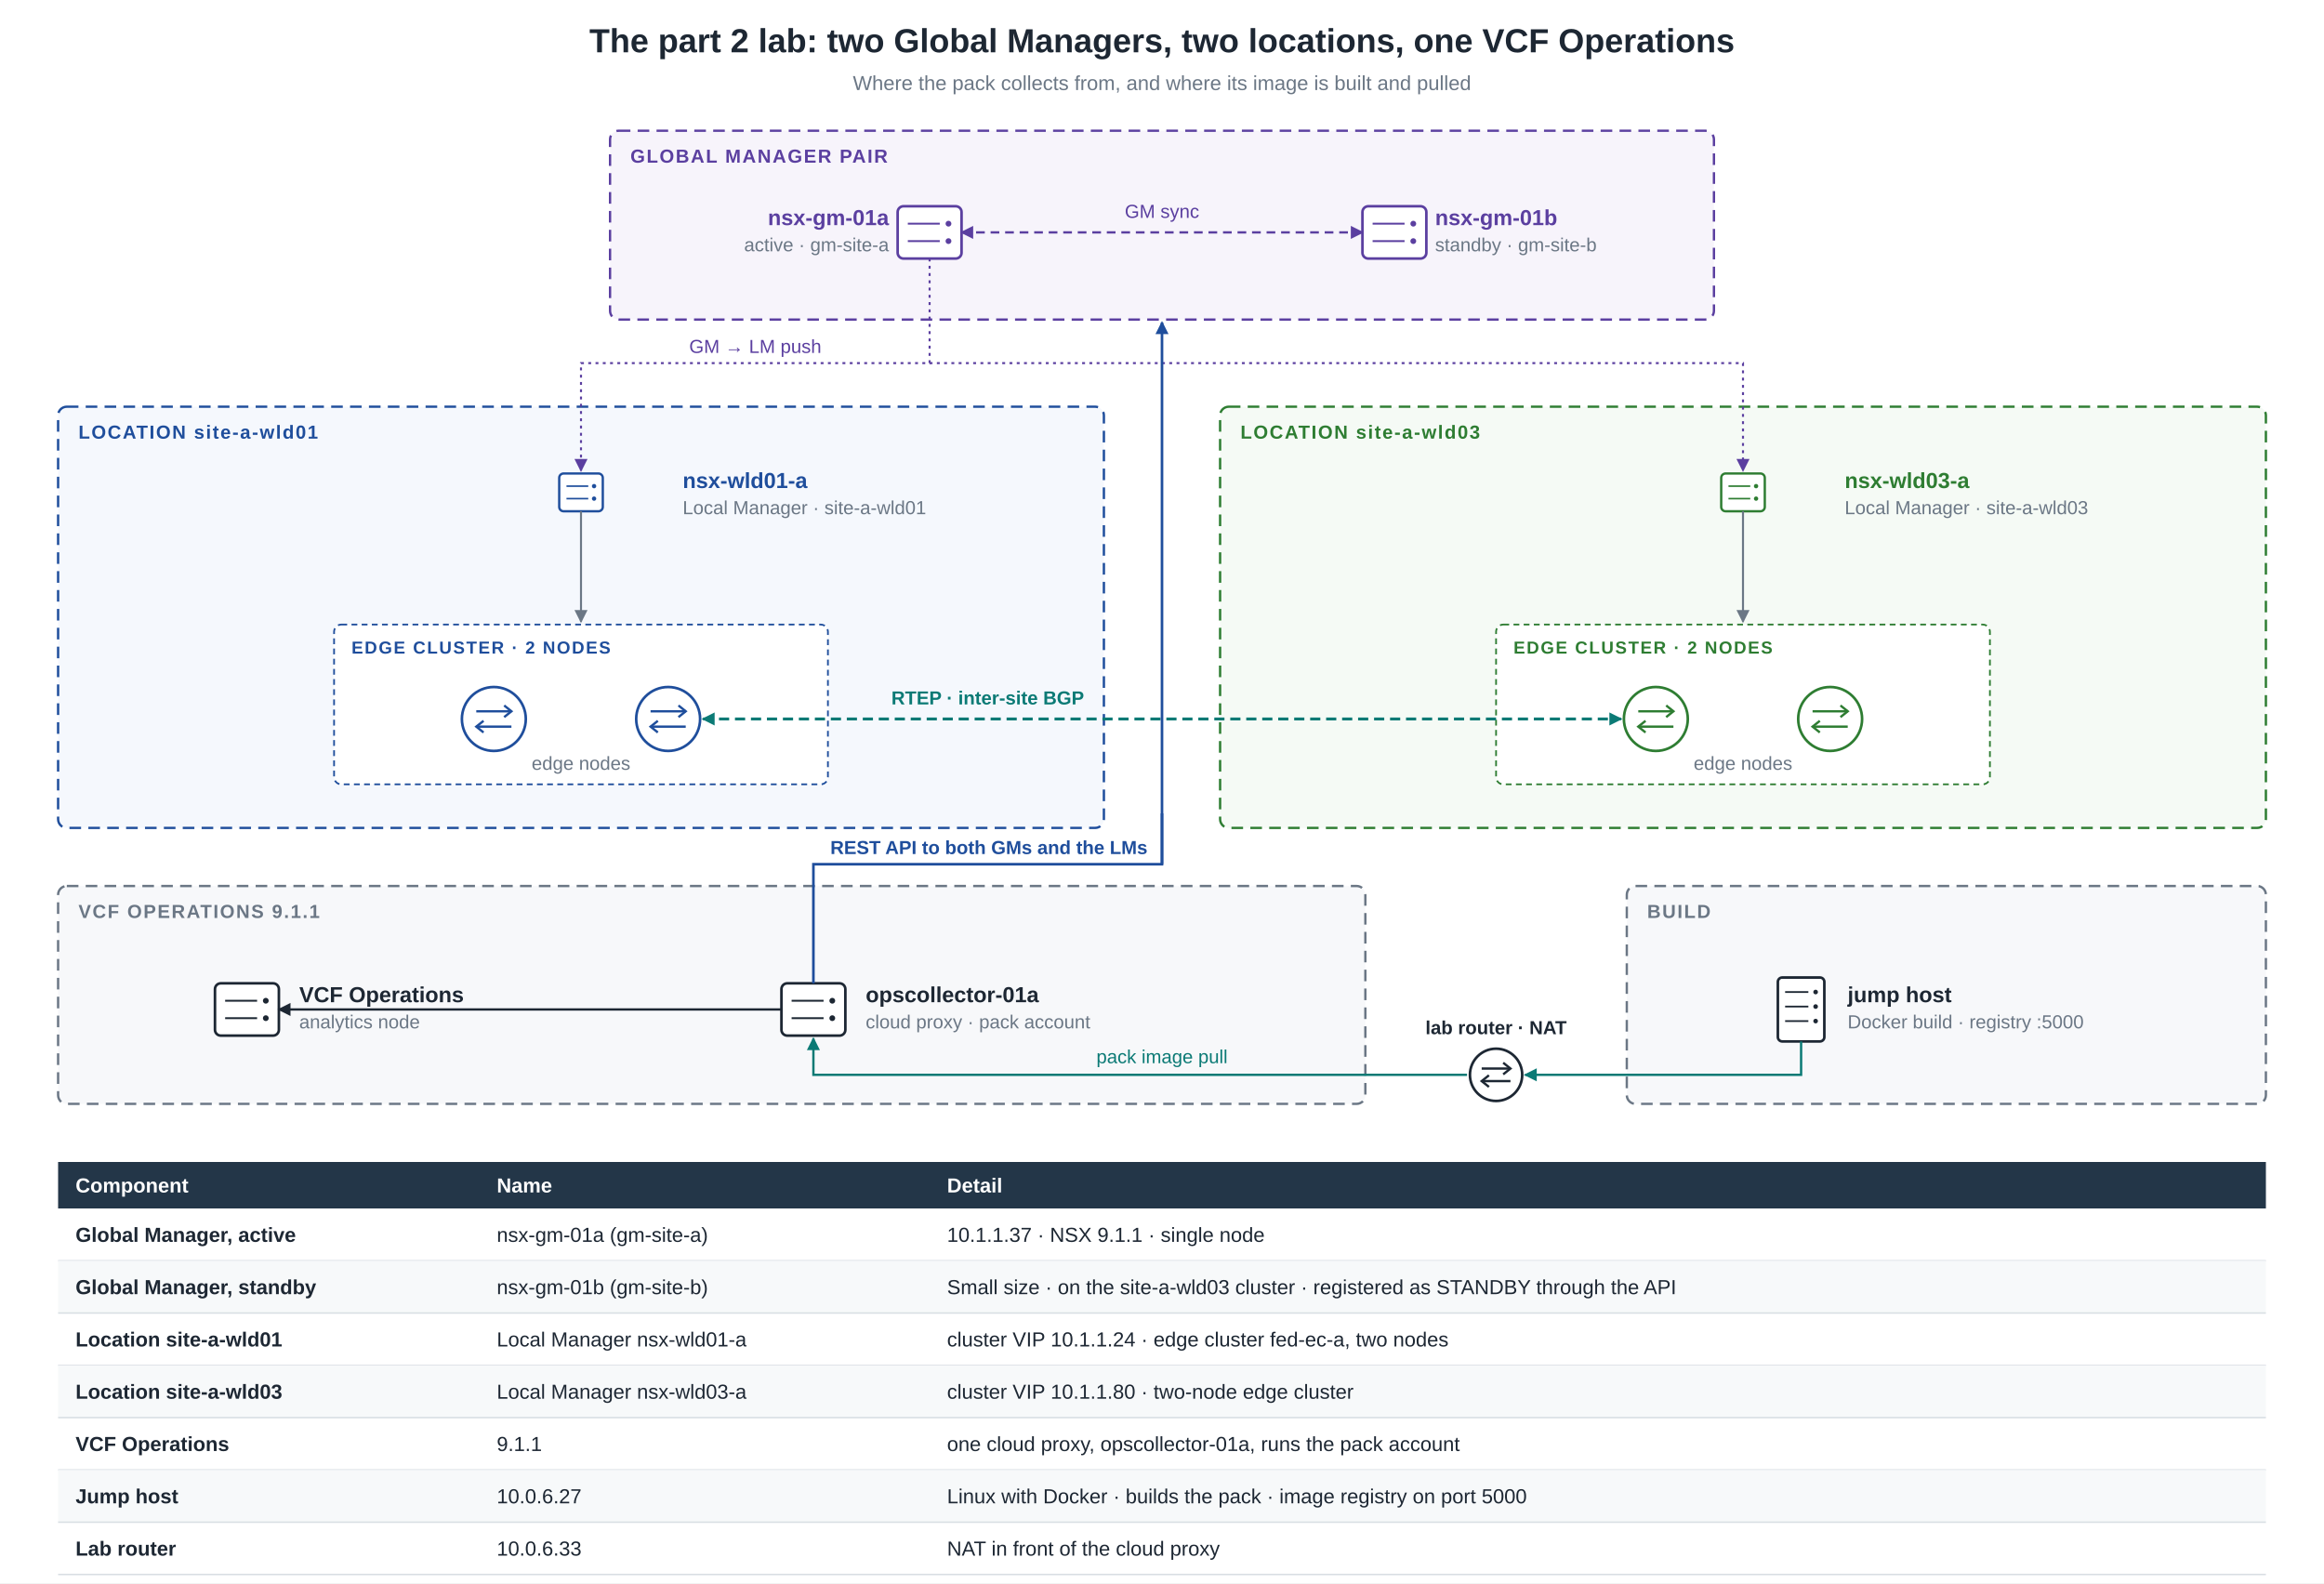
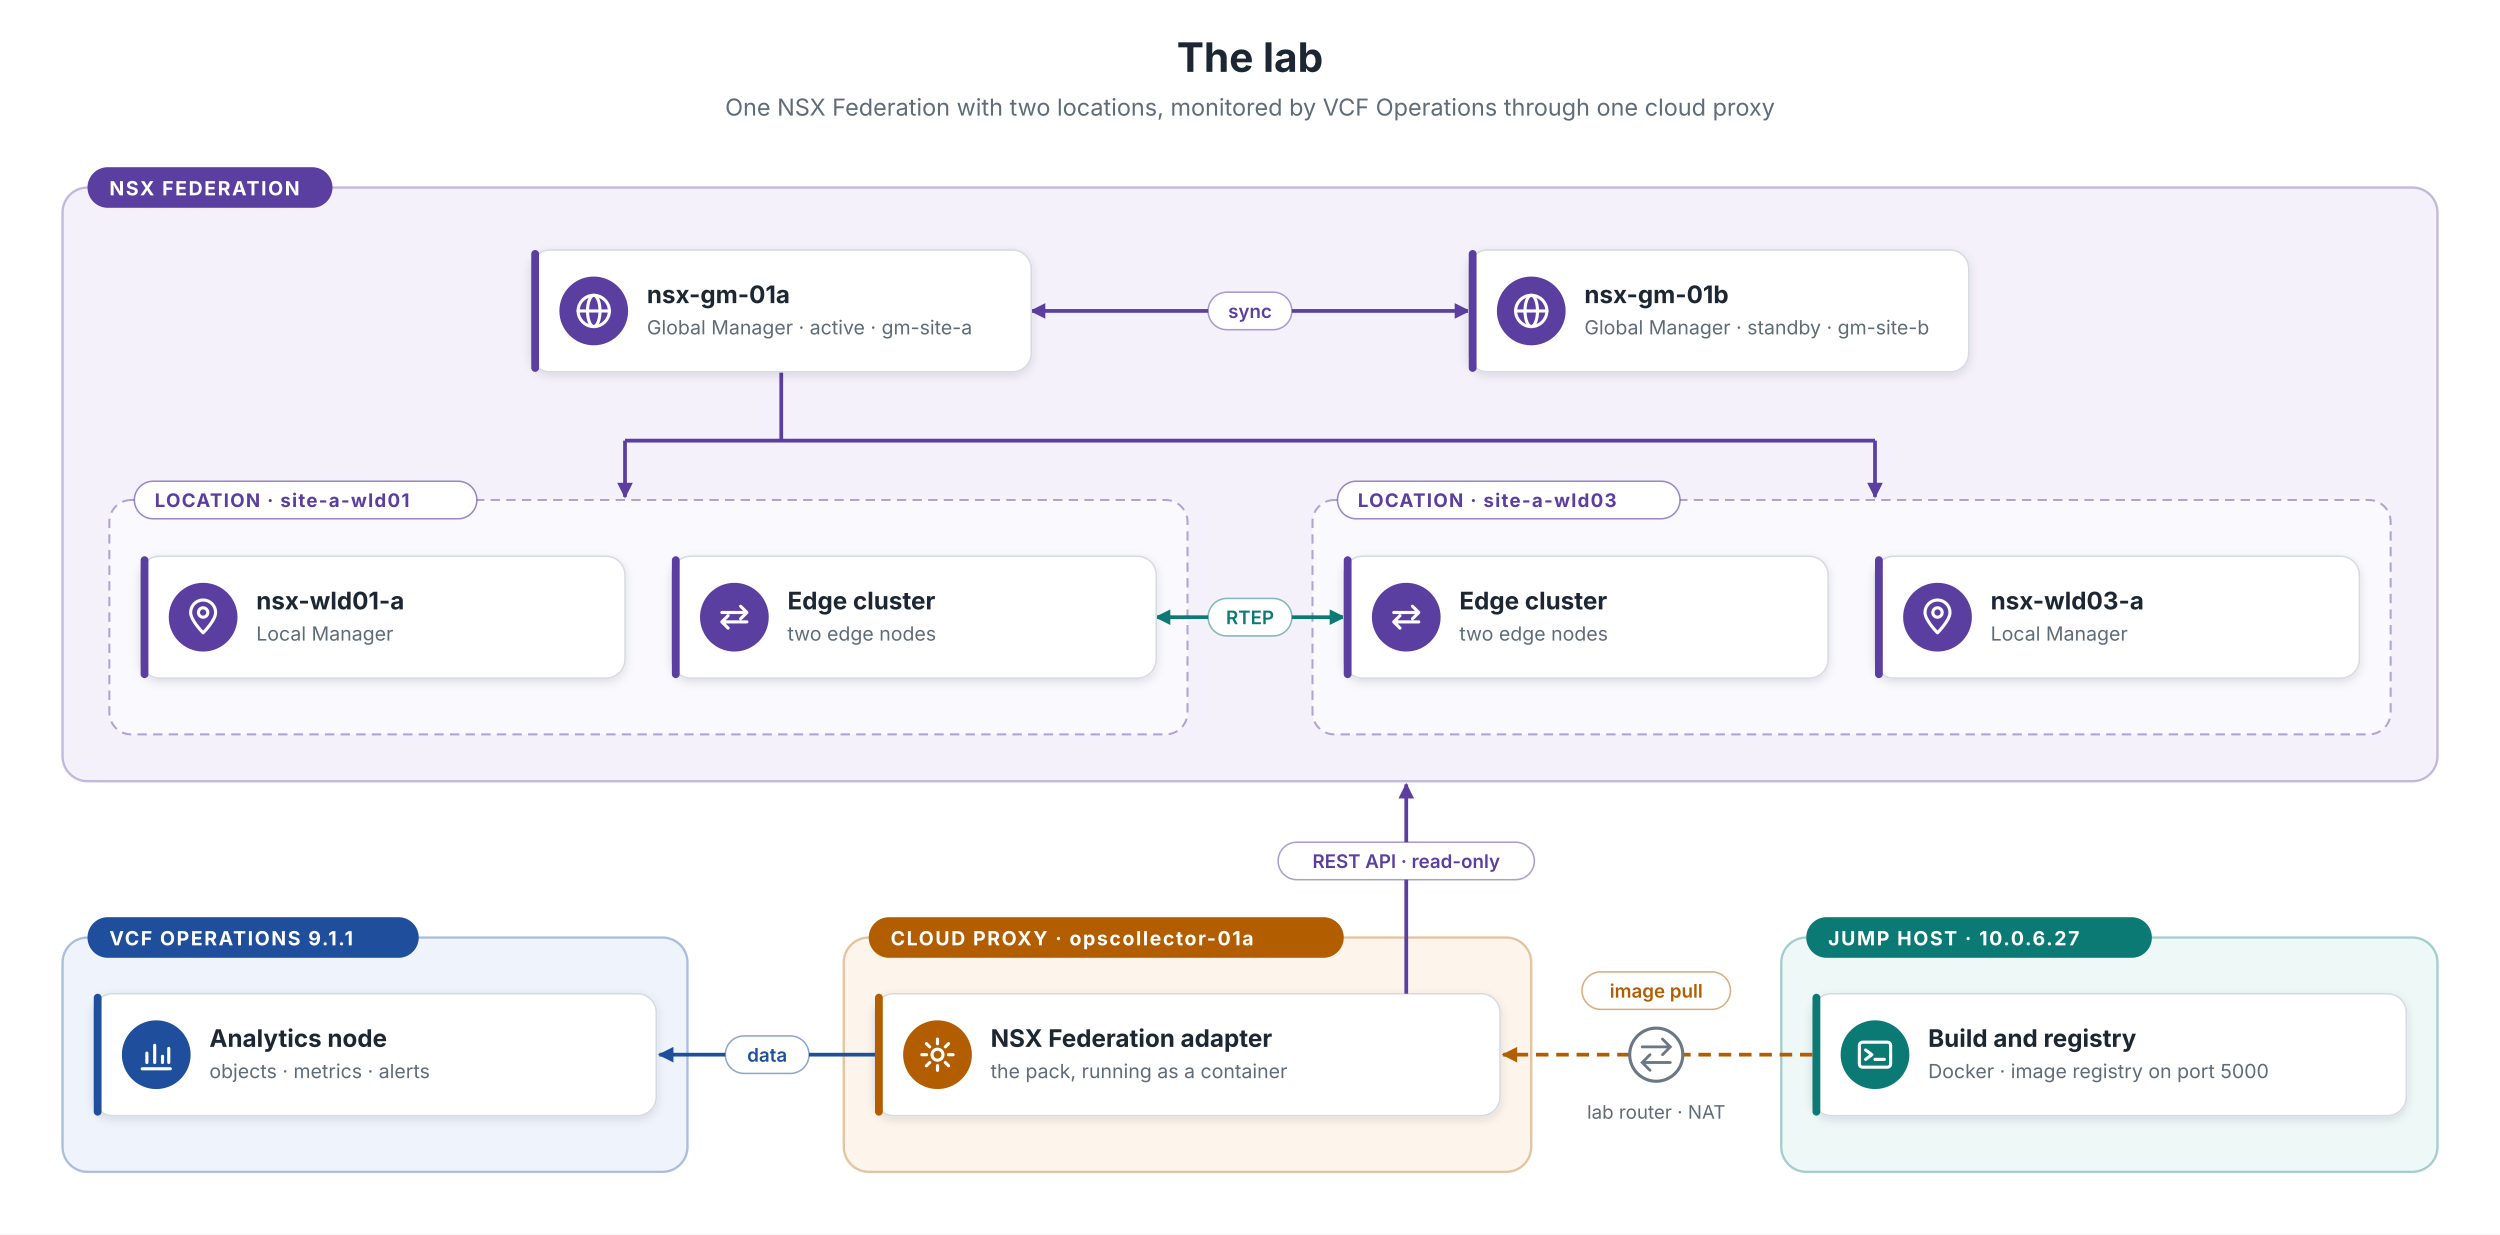
- <svg xmlns="http://www.w3.org/2000/svg" width="1600" height="1090" viewBox="0 0 1600 1090" font-family="Arial, Helvetica, sans-serif" font-size="13" fill="#1d2733">
-   <rect width="1600" height="1090" fill="#ffffff" />
+ <svg xmlns="http://www.w3.org/2000/svg" width="1600" height="790" viewBox="0 0 1600 790" font-family="Inter, Segoe UI, Arial, Helvetica, sans-serif" fill="#1d2733">
  <defs>
-     <marker id="ma" markerUnits="userSpaceOnUse" markerWidth="9" markerHeight="9" refX="8" refY="4.5" orient="auto">
-       <path d="M0,0 L9,4.5 L0,9 z" fill="#1d2733" />
+     <filter id="sh" x="-10%" y="-20%" width="120%" height="150%">
+       <feDropShadow dx="0" dy="2" stdDeviation="3" flood-color="#1d2733" flood-opacity="0.12" />
+     </filter>
+     <marker id="a-nsx" markerUnits="userSpaceOnUse" markerWidth="12" markerHeight="12" refX="10" refY="6" orient="auto">
+       <path d="M1,1 L11,6 L1,11 z" fill="#5b3fa0" />
    </marker>
-     <marker id="sa" markerUnits="userSpaceOnUse" markerWidth="9" markerHeight="9" refX="1" refY="4.5" orient="auto">
-       <path d="M9,0 L0,4.5 L9,9 z" fill="#1d2733" />
+     <marker id="s-nsx" markerUnits="userSpaceOnUse" markerWidth="12" markerHeight="12" refX="2" refY="6" orient="auto">
+       <path d="M11,1 L1,6 L11,11 z" fill="#5b3fa0" />
    </marker>
-     <marker id="mp" markerUnits="userSpaceOnUse" markerWidth="9" markerHeight="9" refX="8" refY="4.5" orient="auto">
-       <path d="M0,0 L9,4.5 L0,9 z" fill="#5b3fa0" />
+     <marker id="a-ops" markerUnits="userSpaceOnUse" markerWidth="12" markerHeight="12" refX="10" refY="6" orient="auto">
+       <path d="M1,1 L11,6 L1,11 z" fill="#1f4e9c" />
    </marker>
-     <marker id="sp" markerUnits="userSpaceOnUse" markerWidth="9" markerHeight="9" refX="1" refY="4.5" orient="auto">
-       <path d="M9,0 L0,4.5 L9,9 z" fill="#5b3fa0" />
+     <marker id="s-ops" markerUnits="userSpaceOnUse" markerWidth="12" markerHeight="12" refX="2" refY="6" orient="auto">
+       <path d="M11,1 L1,6 L11,11 z" fill="#1f4e9c" />
    </marker>
-     <marker id="mt" markerUnits="userSpaceOnUse" markerWidth="9" markerHeight="9" refX="8" refY="4.5" orient="auto">
-       <path d="M0,0 L9,4.5 L0,9 z" fill="#0b7a75" />
+     <marker id="a-proxy" markerUnits="userSpaceOnUse" markerWidth="12" markerHeight="12" refX="10" refY="6" orient="auto">
+       <path d="M1,1 L11,6 L1,11 z" fill="#b25e00" />
    </marker>
-     <marker id="st" markerUnits="userSpaceOnUse" markerWidth="9" markerHeight="9" refX="1" refY="4.5" orient="auto">
-       <path d="M9,0 L0,4.5 L9,9 z" fill="#0b7a75" />
+     <marker id="s-proxy" markerUnits="userSpaceOnUse" markerWidth="12" markerHeight="12" refX="2" refY="6" orient="auto">
+       <path d="M11,1 L1,6 L11,11 z" fill="#b25e00" />
    </marker>
-     <marker id="mg" markerUnits="userSpaceOnUse" markerWidth="9" markerHeight="9" refX="8" refY="4.5" orient="auto">
-       <path d="M0,0 L9,4.5 L0,9 z" fill="#6b7785" />
+     <marker id="a-jump" markerUnits="userSpaceOnUse" markerWidth="12" markerHeight="12" refX="10" refY="6" orient="auto">
+       <path d="M1,1 L11,6 L1,11 z" fill="#0b7a75" />
    </marker>
-     <marker id="sg" markerUnits="userSpaceOnUse" markerWidth="9" markerHeight="9" refX="1" refY="4.5" orient="auto">
-       <path d="M9,0 L0,4.5 L9,9 z" fill="#6b7785" />
+     <marker id="s-jump" markerUnits="userSpaceOnUse" markerWidth="12" markerHeight="12" refX="2" refY="6" orient="auto">
+       <path d="M11,1 L1,6 L11,11 z" fill="#0b7a75" />
    </marker>
-     <marker id="mb" markerUnits="userSpaceOnUse" markerWidth="9" markerHeight="9" refX="8" refY="4.5" orient="auto">
-       <path d="M0,0 L9,4.5 L0,9 z" fill="#1f4e9c" />
+     <marker id="a-net" markerUnits="userSpaceOnUse" markerWidth="12" markerHeight="12" refX="10" refY="6" orient="auto">
+       <path d="M1,1 L11,6 L1,11 z" fill="#6b7785" />
    </marker>
-     <marker id="sb" markerUnits="userSpaceOnUse" markerWidth="9" markerHeight="9" refX="1" refY="4.5" orient="auto">
-       <path d="M9,0 L0,4.5 L9,9 z" fill="#1f4e9c" />
+     <marker id="s-net" markerUnits="userSpaceOnUse" markerWidth="12" markerHeight="12" refX="2" refY="6" orient="auto">
+       <path d="M11,1 L1,6 L11,11 z" fill="#6b7785" />
    </marker>
  </defs>
-   <text x="800.0" y="36" font-size="23" fill="#1d2733" text-anchor="middle" font-weight="bold">The part 2 lab: two Global Managers, two locations, one VCF Operations</text>
-   <text x="800.0" y="62" font-size="14" fill="#6b7785" text-anchor="middle">Where the pack collects from, and where its image is built and pulled</text>
-   <rect x="420" y="90" width="760" height="130" rx="6" fill="#f7f4fb" stroke="#5b3fa0" stroke-width="1.6" stroke-dasharray="8 5" />
-   <text letter-spacing="1" x="434" y="112" font-size="13" fill="#5b3fa0" text-anchor="start" font-weight="bold">GLOBAL MANAGER PAIR</text>
-   <rect x="618" y="142" width="44" height="36" rx="4" fill="#ffffff" stroke="#5b3fa0" stroke-width="1.8" />
-   <line x1="625" y1="154" x2="647" y2="154" stroke="#5b3fa0" stroke-width="1.3" />
-   <circle cx="653" cy="154" r="2" fill="#5b3fa0" />
-   <line x1="625" y1="166" x2="647" y2="166" stroke="#5b3fa0" stroke-width="1.3" />
-   <circle cx="653" cy="166" r="2" fill="#5b3fa0" />
-   <text x="612" y="155" font-size="15" fill="#5b3fa0" text-anchor="end" font-weight="bold">nsx-gm-01a</text>
-   <text x="612" y="173" font-size="13" fill="#6b7785" text-anchor="end">active · gm-site-a</text>
-   <rect x="938" y="142" width="44" height="36" rx="4" fill="#ffffff" stroke="#5b3fa0" stroke-width="1.8" />
-   <line x1="945" y1="154" x2="967" y2="154" stroke="#5b3fa0" stroke-width="1.3" />
-   <circle cx="973" cy="154" r="2" fill="#5b3fa0" />
-   <line x1="945" y1="166" x2="967" y2="166" stroke="#5b3fa0" stroke-width="1.3" />
-   <circle cx="973" cy="166" r="2" fill="#5b3fa0" />
-   <text x="988" y="155" font-size="15" fill="#5b3fa0" text-anchor="start" font-weight="bold">nsx-gm-01b</text>
-   <text x="988" y="173" font-size="13" fill="#6b7785" text-anchor="start">standby · gm-site-b</text>
-   <path d="M662,160 L938,160" fill="none" stroke="#5b3fa0" stroke-width="1.6" stroke-dasharray="6 4" marker-end="url(#mp)" marker-start="url(#sp)" />
-   <text x="800" y="150" font-size="13" fill="#5b3fa0" text-anchor="middle">GM sync</text>
-   <rect x="40" y="280" width="720" height="290" rx="6" fill="#f5f8fd" stroke="#1f4e9c" stroke-width="1.6" stroke-dasharray="8 5" />
-   <text letter-spacing="1" x="54" y="302" font-size="13" fill="#1f4e9c" text-anchor="start" font-weight="bold">LOCATION site-a-wld01</text>
-   <rect x="840" y="280" width="720" height="290" rx="6" fill="#f5faf5" stroke="#2e7d32" stroke-width="1.6" stroke-dasharray="8 5" />
-   <text letter-spacing="1" x="854" y="302" font-size="13" fill="#2e7d32" text-anchor="start" font-weight="bold">LOCATION site-a-wld03</text>
-   <path d="M640,178 L640,250 L400,250 L400,324" fill="none" stroke="#5b3fa0" stroke-width="1.4" stroke-dasharray="2 3" marker-end="url(#mp)" />
-   <path d="M640,250 L1200,250 L1200,324" fill="none" stroke="#5b3fa0" stroke-width="1.4" stroke-dasharray="2 3" marker-end="url(#mp)" />
-   <text x="520" y="243" font-size="13" fill="#5b3fa0" text-anchor="middle">GM → LM push</text>
-   <rect x="385" y="326" width="30" height="26" rx="3" fill="#ffffff" stroke="#1f4e9c" stroke-width="1.6" />
-   <line x1="390" y1="334.7" x2="405" y2="334.7" stroke="#1f4e9c" stroke-width="1.1" />
-   <circle cx="409" cy="334.7" r="1.5" fill="#1f4e9c" />
-   <line x1="390" y1="343.3" x2="405" y2="343.3" stroke="#1f4e9c" stroke-width="1.1" />
-   <circle cx="409" cy="343.3" r="1.5" fill="#1f4e9c" />
-   <text x="470" y="336" font-size="15" fill="#1f4e9c" text-anchor="start" font-weight="bold">nsx-wld01-a</text>
-   <text x="470" y="354" font-size="13" fill="#6b7785" text-anchor="start">Local Manager · site-a-wld01</text>
-   <path d="M400,352 L400,428" fill="none" stroke="#6b7785" stroke-width="1.4" marker-end="url(#mg)" />
-   <rect x="1185" y="326" width="30" height="26" rx="3" fill="#ffffff" stroke="#2e7d32" stroke-width="1.6" />
-   <line x1="1190" y1="334.7" x2="1205" y2="334.7" stroke="#2e7d32" stroke-width="1.1" />
-   <circle cx="1209" cy="334.7" r="1.5" fill="#2e7d32" />
-   <line x1="1190" y1="343.3" x2="1205" y2="343.3" stroke="#2e7d32" stroke-width="1.1" />
-   <circle cx="1209" cy="343.3" r="1.5" fill="#2e7d32" />
-   <text x="1270" y="336" font-size="15" fill="#2e7d32" text-anchor="start" font-weight="bold">nsx-wld03-a</text>
-   <text x="1270" y="354" font-size="13" fill="#6b7785" text-anchor="start">Local Manager · site-a-wld03</text>
-   <path d="M1200,352 L1200,428" fill="none" stroke="#6b7785" stroke-width="1.4" marker-end="url(#mg)" />
-   <rect x="230" y="430" width="340" height="110" rx="5" fill="#ffffff" stroke="#1f4e9c" stroke-width="1.2" stroke-dasharray="4 3" />
-   <text letter-spacing="1" x="242" y="450" font-size="12" fill="#1f4e9c" text-anchor="start" font-weight="bold">EDGE CLUSTER · 2 NODES</text>
-   <circle cx="340" cy="495" r="22" fill="#ffffff" stroke="#1f4e9c" stroke-width="1.8" />
-   <line x1="327.9" y1="489.72" x2="352.1" y2="489.72" stroke="#1f4e9c" stroke-width="1.6" />
-   <path d="M347.1,485.72 L352.1,489.72 L347.1,493.72" fill="none" stroke="#1f4e9c" stroke-width="1.6" />
-   <line x1="327.9" y1="500.28" x2="352.1" y2="500.28" stroke="#1f4e9c" stroke-width="1.6" />
-   <path d="M332.9,496.28 L327.9,500.28 L332.9,504.28" fill="none" stroke="#1f4e9c" stroke-width="1.6" />
-   <circle cx="460" cy="495" r="22" fill="#ffffff" stroke="#1f4e9c" stroke-width="1.8" />
-   <line x1="447.9" y1="489.72" x2="472.1" y2="489.72" stroke="#1f4e9c" stroke-width="1.6" />
-   <path d="M467.1,485.72 L472.1,489.72 L467.1,493.72" fill="none" stroke="#1f4e9c" stroke-width="1.6" />
-   <line x1="447.9" y1="500.28" x2="472.1" y2="500.28" stroke="#1f4e9c" stroke-width="1.6" />
-   <path d="M452.9,496.28 L447.9,500.28 L452.9,504.28" fill="none" stroke="#1f4e9c" stroke-width="1.6" />
-   <text x="400" y="530" font-size="13" fill="#6b7785" text-anchor="middle">edge nodes</text>
-   <rect x="1030" y="430" width="340" height="110" rx="5" fill="#ffffff" stroke="#2e7d32" stroke-width="1.2" stroke-dasharray="4 3" />
-   <text letter-spacing="1" x="1042" y="450" font-size="12" fill="#2e7d32" text-anchor="start" font-weight="bold">EDGE CLUSTER · 2 NODES</text>
-   <circle cx="1140" cy="495" r="22" fill="#ffffff" stroke="#2e7d32" stroke-width="1.8" />
-   <line x1="1127.9" y1="489.72" x2="1152.1" y2="489.72" stroke="#2e7d32" stroke-width="1.6" />
-   <path d="M1147.1,485.72 L1152.1,489.72 L1147.1,493.72" fill="none" stroke="#2e7d32" stroke-width="1.6" />
-   <line x1="1127.9" y1="500.28" x2="1152.1" y2="500.28" stroke="#2e7d32" stroke-width="1.6" />
-   <path d="M1132.9,496.28 L1127.9,500.28 L1132.9,504.28" fill="none" stroke="#2e7d32" stroke-width="1.6" />
-   <circle cx="1260" cy="495" r="22" fill="#ffffff" stroke="#2e7d32" stroke-width="1.8" />
-   <line x1="1247.9" y1="489.72" x2="1272.1" y2="489.72" stroke="#2e7d32" stroke-width="1.6" />
-   <path d="M1267.1,485.72 L1272.1,489.72 L1267.1,493.72" fill="none" stroke="#2e7d32" stroke-width="1.6" />
-   <line x1="1247.9" y1="500.28" x2="1272.1" y2="500.28" stroke="#2e7d32" stroke-width="1.6" />
-   <path d="M1252.9,496.28 L1247.9,500.28 L1252.9,504.28" fill="none" stroke="#2e7d32" stroke-width="1.6" />
-   <text x="1200" y="530" font-size="13" fill="#6b7785" text-anchor="middle">edge nodes</text>
-   <path d="M484,495 L1116,495" fill="none" stroke="#0b7a75" stroke-width="2" stroke-dasharray="7 4" marker-end="url(#mt)" marker-start="url(#st)" />
-   <text x="680" y="485" font-size="13" fill="#0b7a75" text-anchor="middle" font-weight="bold">RTEP · inter-site BGP</text>
-   <rect x="40" y="610" width="900" height="150" rx="6" fill="#f7f8fa" stroke="#6b7785" stroke-width="1.6" stroke-dasharray="8 5" />
-   <text letter-spacing="1" x="54" y="632" font-size="13" fill="#6b7785" text-anchor="start" font-weight="bold">VCF OPERATIONS 9.1.1</text>
-   <rect x="148" y="677" width="44" height="36" rx="4" fill="#ffffff" stroke="#1d2733" stroke-width="1.8" />
-   <line x1="155" y1="689" x2="177" y2="689" stroke="#1d2733" stroke-width="1.3" />
-   <circle cx="183" cy="689" r="2" fill="#1d2733" />
-   <line x1="155" y1="701" x2="177" y2="701" stroke="#1d2733" stroke-width="1.3" />
-   <circle cx="183" cy="701" r="2" fill="#1d2733" />
-   <text x="206" y="690" font-size="15" fill="#1d2733" text-anchor="start" font-weight="bold">VCF Operations</text>
-   <text x="206" y="708" font-size="13" fill="#6b7785" text-anchor="start">analytics node</text>
-   <rect x="538" y="677" width="44" height="36" rx="4" fill="#ffffff" stroke="#1d2733" stroke-width="1.8" />
-   <line x1="545" y1="689" x2="567" y2="689" stroke="#1d2733" stroke-width="1.3" />
-   <circle cx="573" cy="689" r="2" fill="#1d2733" />
-   <line x1="545" y1="701" x2="567" y2="701" stroke="#1d2733" stroke-width="1.3" />
-   <circle cx="573" cy="701" r="2" fill="#1d2733" />
-   <text x="596" y="690" font-size="15" fill="#1d2733" text-anchor="start" font-weight="bold">opscollector-01a</text>
-   <text x="596" y="708" font-size="13" fill="#6b7785" text-anchor="start">cloud proxy · pack account</text>
-   <path d="M538,695 L192,695" fill="none" stroke="#1d2733" stroke-width="1.6" marker-end="url(#ma)" />
-   <path d="M560,677 L560,595 L800,595 L800,222" fill="none" stroke="#1f4e9c" stroke-width="1.8" marker-end="url(#mb)" />
-   <path d="M800,595 L800,560" fill="none" stroke="#1f4e9c" stroke-width="1.8" />
-   <text x="790" y="588" font-size="13" fill="#1f4e9c" text-anchor="end" font-weight="bold">REST API to both GMs and the LMs</text>
-   <circle cx="1030" cy="740" r="18" fill="#ffffff" stroke="#1d2733" stroke-width="1.8" />
-   <line x1="1020.1" y1="735.68" x2="1039.9" y2="735.68" stroke="#1d2733" stroke-width="1.6" />
-   <path d="M1034.9,731.68 L1039.9,735.68 L1034.9,739.68" fill="none" stroke="#1d2733" stroke-width="1.6" />
-   <line x1="1020.1" y1="744.32" x2="1039.9" y2="744.32" stroke="#1d2733" stroke-width="1.6" />
-   <path d="M1025.1,740.32 L1020.1,744.32 L1025.1,748.32" fill="none" stroke="#1d2733" stroke-width="1.6" />
-   <text x="1030" y="712" font-size="13" fill="#1d2733" text-anchor="middle" font-weight="bold">lab router · NAT</text>
-   <rect x="1120" y="610" width="440" height="150" rx="6" fill="#f7f8fa" stroke="#6b7785" stroke-width="1.6" stroke-dasharray="8 5" />
-   <text letter-spacing="1" x="1134" y="632" font-size="13" fill="#6b7785" text-anchor="start" font-weight="bold">BUILD</text>
-   <rect x="1224" y="673" width="32" height="44" rx="3" fill="#ffffff" stroke="#1d2733" stroke-width="1.8" />
-   <line x1="1229" y1="683" x2="1245" y2="683" stroke="#1d2733" stroke-width="1.2" />
-   <circle cx="1250" cy="683" r="1.6" fill="#1d2733" />
-   <line x1="1229" y1="693" x2="1245" y2="693" stroke="#1d2733" stroke-width="1.2" />
-   <circle cx="1250" cy="693" r="1.6" fill="#1d2733" />
-   <line x1="1229" y1="703" x2="1245" y2="703" stroke="#1d2733" stroke-width="1.2" />
-   <circle cx="1250" cy="703" r="1.6" fill="#1d2733" />
-   <text x="1272" y="690" font-size="15" fill="#1d2733" text-anchor="start" font-weight="bold">jump host</text>
-   <text x="1272" y="708" font-size="13" fill="#6b7785" text-anchor="start">Docker build · registry :5000</text>
-   <path d="M1240,717 L1240,740 L1050,740" fill="none" stroke="#0b7a75" stroke-width="1.6" marker-end="url(#mt)" />
-   <path d="M1010,740 L560,740 L560,715" fill="none" stroke="#0b7a75" stroke-width="1.6" marker-end="url(#mt)" />
-   <text x="800" y="732" font-size="13" fill="#0b7a75" text-anchor="middle">pack image pull</text>
-   <rect x="40" y="800" width="1520" height="32" fill="#233648" />
-   <text x="52" y="821" font-size="14" fill="#ffffff" text-anchor="start" font-weight="bold">Component</text>
-   <text x="342" y="821" font-size="14" fill="#ffffff" text-anchor="start" font-weight="bold">Name</text>
-   <text x="652" y="821" font-size="14" fill="#ffffff" text-anchor="start" font-weight="bold">Detail</text>
-   <line x1="40" y1="868" x2="1560" y2="868" stroke="#d8dee3" />
-   <text x="52" y="855" font-size="14" fill="#1d2733" text-anchor="start" font-weight="bold">Global Manager, active</text>
-   <text x="342" y="855" font-size="14" fill="#1d2733" text-anchor="start">nsx-gm-01a (gm-site-a)</text>
-   <text x="652" y="855" font-size="14" fill="#1d2733" text-anchor="start">10.1.1.37 · NSX 9.1.1 · single node</text>
-   <rect x="40" y="868" width="1520" height="36" fill="#f7f9fa" />
-   <line x1="40" y1="904" x2="1560" y2="904" stroke="#d8dee3" />
-   <text x="52" y="891" font-size="14" fill="#1d2733" text-anchor="start" font-weight="bold">Global Manager, standby</text>
-   <text x="342" y="891" font-size="14" fill="#1d2733" text-anchor="start">nsx-gm-01b (gm-site-b)</text>
-   <text x="652" y="891" font-size="14" fill="#1d2733" text-anchor="start">Small size · on the site-a-wld03 cluster · registered as STANDBY through the API</text>
-   <line x1="40" y1="940" x2="1560" y2="940" stroke="#d8dee3" />
-   <text x="52" y="927" font-size="14" fill="#1d2733" text-anchor="start" font-weight="bold">Location site-a-wld01</text>
-   <text x="342" y="927" font-size="14" fill="#1d2733" text-anchor="start">Local Manager nsx-wld01-a</text>
-   <text x="652" y="927" font-size="14" fill="#1d2733" text-anchor="start">cluster VIP 10.1.1.24 · edge cluster fed-ec-a, two nodes</text>
-   <rect x="40" y="940" width="1520" height="36" fill="#f7f9fa" />
-   <line x1="40" y1="976" x2="1560" y2="976" stroke="#d8dee3" />
-   <text x="52" y="963" font-size="14" fill="#1d2733" text-anchor="start" font-weight="bold">Location site-a-wld03</text>
-   <text x="342" y="963" font-size="14" fill="#1d2733" text-anchor="start">Local Manager nsx-wld03-a</text>
-   <text x="652" y="963" font-size="14" fill="#1d2733" text-anchor="start">cluster VIP 10.1.1.80 · two-node edge cluster</text>
-   <line x1="40" y1="1012" x2="1560" y2="1012" stroke="#d8dee3" />
-   <text x="52" y="999" font-size="14" fill="#1d2733" text-anchor="start" font-weight="bold">VCF Operations</text>
-   <text x="342" y="999" font-size="14" fill="#1d2733" text-anchor="start">9.1.1</text>
-   <text x="652" y="999" font-size="14" fill="#1d2733" text-anchor="start">one cloud proxy, opscollector-01a, runs the pack account</text>
-   <rect x="40" y="1012" width="1520" height="36" fill="#f7f9fa" />
-   <line x1="40" y1="1048" x2="1560" y2="1048" stroke="#d8dee3" />
-   <text x="52" y="1035" font-size="14" fill="#1d2733" text-anchor="start" font-weight="bold">Jump host</text>
-   <text x="342" y="1035" font-size="14" fill="#1d2733" text-anchor="start">10.0.6.27</text>
-   <text x="652" y="1035" font-size="14" fill="#1d2733" text-anchor="start">Linux with Docker · builds the pack · image registry on port 5000</text>
-   <line x1="40" y1="1084" x2="1560" y2="1084" stroke="#d8dee3" />
-   <text x="52" y="1071" font-size="14" fill="#1d2733" text-anchor="start" font-weight="bold">Lab router</text>
-   <text x="342" y="1071" font-size="14" fill="#1d2733" text-anchor="start">10.0.6.33</text>
-   <text x="652" y="1071" font-size="14" fill="#1d2733" text-anchor="start">NAT in front of the cloud proxy</text>
+   <rect width="1600" height="790" fill="#ffffff" />
+   <text x="800.0" y="46" font-size="26" fill="#1d2733" text-anchor="middle" font-weight="700">The lab</text>
+   <text x="800.0" y="74" font-size="15" fill="#5f6b78" text-anchor="middle">One NSX Federation with two locations, monitored by VCF Operations through one cloud proxy</text>
+   <rect x="40" y="120" width="1520" height="380" rx="16" fill="#f5f1fb" stroke="#5b3fa0" stroke-opacity="0.35" stroke-width="1.5" />
+   <rect x="56" y="107" width="156.8" height="26" rx="13" fill="#5b3fa0" />
+   <text x="70" y="125" font-size="12.5" fill="#ffffff" text-anchor="start" font-weight="700" letter-spacing="1">NSX FEDERATION</text>
+   <path d="M660,199 L940,199" fill="none" stroke="#5b3fa0" stroke-width="2.4" stroke-linejoin="round" marker-end="url(#a-nsx)" marker-start="url(#s-nsx)" />
+   <rect x="773.2" y="187" width="53.6" height="24" rx="12" fill="#ffffff" stroke="#5b3fa0" stroke-opacity="0.5" />
+   <text x="800" y="203.5" font-size="12" fill="#5b3fa0" text-anchor="middle" font-weight="600">sync</text>
+   <path d="M500,238 L500,282" fill="none" stroke="#5b3fa0" stroke-width="2.4" stroke-linejoin="round" />
+   <path d="M400,282 L1200,282" fill="none" stroke="#5b3fa0" stroke-width="2.4" stroke-linejoin="round" />
+   <path d="M400,282 L400,318" fill="none" stroke="#5b3fa0" stroke-width="2.4" stroke-linejoin="round" marker-end="url(#a-nsx)" />
+   <path d="M1200,282 L1200,318" fill="none" stroke="#5b3fa0" stroke-width="2.4" stroke-linejoin="round" marker-end="url(#a-nsx)" />
+   <rect x="340" y="160" width="320" height="78" rx="12" fill="#ffffff" stroke="#d5dbe1" filter="url(#sh)" />
+   <rect x="340" y="160" width="5" height="78" rx="2.5" fill="#5b3fa0" />
+   <circle cx="380" cy="199.0" r="22" fill="#5b3fa0" />
+   <g transform="translate(368,187.0)" fill="none" stroke="#ffffff" stroke-width="2" stroke-linecap="round" stroke-linejoin="round">
+     <circle cx="12" cy="12" r="10" />
+     <ellipse cx="12" cy="12" rx="4" ry="10" />
+     <path d="M2 12 H22" />
+   </g>
+   <text x="414" y="194.0" font-size="15.5" fill="#1d2733" text-anchor="start" font-weight="700">nsx-gm-01a</text>
+   <text x="414" y="214.0" font-size="12.5" fill="#5f6b78" text-anchor="start">Global Manager · active · gm-site-a</text>
+   <rect x="940" y="160" width="320" height="78" rx="12" fill="#ffffff" stroke="#d5dbe1" filter="url(#sh)" />
+   <rect x="940" y="160" width="5" height="78" rx="2.5" fill="#5b3fa0" />
+   <circle cx="980" cy="199.0" r="22" fill="#5b3fa0" />
+   <g transform="translate(968,187.0)" fill="none" stroke="#ffffff" stroke-width="2" stroke-linecap="round" stroke-linejoin="round">
+     <circle cx="12" cy="12" r="10" />
+     <ellipse cx="12" cy="12" rx="4" ry="10" />
+     <path d="M2 12 H22" />
+   </g>
+   <text x="1014" y="194.0" font-size="15.5" fill="#1d2733" text-anchor="start" font-weight="700">nsx-gm-01b</text>
+   <text x="1014" y="214.0" font-size="12.5" fill="#5f6b78" text-anchor="start">Global Manager · standby · gm-site-b</text>
+   <rect x="70" y="320" width="690" height="150" rx="14" fill="#ffffff" fill-opacity="0.55" stroke="#5b3fa0" stroke-opacity="0.45" stroke-width="1.3" stroke-dasharray="6 4" />
+   <rect x="86" y="308" width="219.2" height="24" rx="12" fill="#ffffff" stroke="#5b3fa0" stroke-opacity="0.6" />
+   <text x="99" y="324.5" font-size="12" fill="#5b3fa0" text-anchor="start" font-weight="700" letter-spacing="0.8">LOCATION · site-a-wld01</text>
+   <rect x="840" y="320" width="690" height="150" rx="14" fill="#ffffff" fill-opacity="0.55" stroke="#5b3fa0" stroke-opacity="0.45" stroke-width="1.3" stroke-dasharray="6 4" />
+   <rect x="856" y="308" width="219.2" height="24" rx="12" fill="#ffffff" stroke="#5b3fa0" stroke-opacity="0.6" />
+   <text x="869" y="324.5" font-size="12" fill="#5b3fa0" text-anchor="start" font-weight="700" letter-spacing="0.8">LOCATION · site-a-wld03</text>
+   <path d="M740,395 L860,395" fill="none" stroke="#0b7a75" stroke-width="2.4" stroke-linejoin="round" marker-end="url(#a-jump)" marker-start="url(#s-jump)" />
+   <rect x="773.2" y="383" width="53.6" height="24" rx="12" fill="#ffffff" stroke="#0b7a75" stroke-opacity="0.5" />
+   <text x="800" y="399.5" font-size="12" fill="#0b7a75" text-anchor="middle" font-weight="600">RTEP</text>
+   <rect x="90" y="356" width="310" height="78" rx="12" fill="#ffffff" stroke="#d5dbe1" filter="url(#sh)" />
+   <rect x="90" y="356" width="5" height="78" rx="2.5" fill="#5b3fa0" />
+   <circle cx="130" cy="395.0" r="22" fill="#5b3fa0" />
+   <g transform="translate(118,383.0)" fill="none" stroke="#ffffff" stroke-width="2" stroke-linecap="round" stroke-linejoin="round">
+     <path d="M12 22 C12 22 4 14 4 9 A8 8 0 0 1 20 9 C20 14 12 22 12 22 Z" />
+     <circle cx="12" cy="9" r="3" />
+   </g>
+   <text x="164" y="390.0" font-size="15.5" fill="#1d2733" text-anchor="start" font-weight="700">nsx-wld01-a</text>
+   <text x="164" y="410.0" font-size="12.5" fill="#5f6b78" text-anchor="start">Local Manager</text>
+   <rect x="430" y="356" width="310" height="78" rx="12" fill="#ffffff" stroke="#d5dbe1" filter="url(#sh)" />
+   <rect x="430" y="356" width="5" height="78" rx="2.5" fill="#5b3fa0" />
+   <circle cx="470" cy="395.0" r="22" fill="#5b3fa0" />
+   <g transform="translate(458,383.0)" fill="none" stroke="#ffffff" stroke-width="2" stroke-linecap="round" stroke-linejoin="round">
+     <path d="M4 9 H20 M16 5 L20 9 L16 13 M20 15 H4 M8 11 L4 15 L8 19" />
+   </g>
+   <text x="504" y="390.0" font-size="15.5" fill="#1d2733" text-anchor="start" font-weight="700">Edge cluster</text>
+   <text x="504" y="410.0" font-size="12.5" fill="#5f6b78" text-anchor="start">two edge nodes</text>
+   <rect x="860" y="356" width="310" height="78" rx="12" fill="#ffffff" stroke="#d5dbe1" filter="url(#sh)" />
+   <rect x="860" y="356" width="5" height="78" rx="2.5" fill="#5b3fa0" />
+   <circle cx="900" cy="395.0" r="22" fill="#5b3fa0" />
+   <g transform="translate(888,383.0)" fill="none" stroke="#ffffff" stroke-width="2" stroke-linecap="round" stroke-linejoin="round">
+     <path d="M4 9 H20 M16 5 L20 9 L16 13 M20 15 H4 M8 11 L4 15 L8 19" />
+   </g>
+   <text x="934" y="390.0" font-size="15.5" fill="#1d2733" text-anchor="start" font-weight="700">Edge cluster</text>
+   <text x="934" y="410.0" font-size="12.5" fill="#5f6b78" text-anchor="start">two edge nodes</text>
+   <rect x="1200" y="356" width="310" height="78" rx="12" fill="#ffffff" stroke="#d5dbe1" filter="url(#sh)" />
+   <rect x="1200" y="356" width="5" height="78" rx="2.5" fill="#5b3fa0" />
+   <circle cx="1240" cy="395.0" r="22" fill="#5b3fa0" />
+   <g transform="translate(1228,383.0)" fill="none" stroke="#ffffff" stroke-width="2" stroke-linecap="round" stroke-linejoin="round">
+     <path d="M12 22 C12 22 4 14 4 9 A8 8 0 0 1 20 9 C20 14 12 22 12 22 Z" />
+     <circle cx="12" cy="9" r="3" />
+   </g>
+   <text x="1274" y="390.0" font-size="15.5" fill="#1d2733" text-anchor="start" font-weight="700">nsx-wld03-a</text>
+   <text x="1274" y="410.0" font-size="12.5" fill="#5f6b78" text-anchor="start">Local Manager</text>
+   <rect x="40" y="600" width="400" height="150" rx="16" fill="#eff4fc" stroke="#1f4e9c" stroke-opacity="0.35" stroke-width="1.5" />
+   <rect x="56" y="587" width="212.0" height="26" rx="13" fill="#1f4e9c" />
+   <text x="70" y="605" font-size="12.5" fill="#ffffff" text-anchor="start" font-weight="700" letter-spacing="1">VCF OPERATIONS 9.1.1</text>
+   <rect x="60" y="636" width="360" height="78" rx="12" fill="#ffffff" stroke="#d5dbe1" filter="url(#sh)" />
+   <rect x="60" y="636" width="5" height="78" rx="2.5" fill="#1f4e9c" />
+   <circle cx="100" cy="675.0" r="22" fill="#1f4e9c" />
+   <g transform="translate(88,663.0)" fill="none" stroke="#ffffff" stroke-width="2" stroke-linecap="round" stroke-linejoin="round">
+     <path d="M3 21 H21" />
+     <path d="M6 17 V11" />
+     <path d="M11 17 V6" />
+     <path d="M16 17 V13" />
+     <path d="M20 17 V8" />
+   </g>
+   <text x="134" y="670.0" font-size="15.5" fill="#1d2733" text-anchor="start" font-weight="700">Analytics node</text>
+   <text x="134" y="690.0" font-size="12.5" fill="#5f6b78" text-anchor="start">objects · metrics · alerts</text>
+   <rect x="540" y="600" width="440" height="150" rx="16" fill="#fdf5ec" stroke="#b25e00" stroke-opacity="0.35" stroke-width="1.5" />
+   <rect x="556" y="587" width="304.0" height="26" rx="13" fill="#b25e00" />
+   <text x="570" y="605" font-size="12.5" fill="#ffffff" text-anchor="start" font-weight="700" letter-spacing="1">CLOUD PROXY · opscollector-01a</text>
+   <rect x="560" y="636" width="400" height="78" rx="12" fill="#ffffff" stroke="#d5dbe1" filter="url(#sh)" />
+   <rect x="560" y="636" width="5" height="78" rx="2.5" fill="#b25e00" />
+   <circle cx="600" cy="675.0" r="22" fill="#b25e00" />
+   <g transform="translate(588,663.0)" fill="none" stroke="#ffffff" stroke-width="2" stroke-linecap="round" stroke-linejoin="round">
+     <circle cx="12" cy="12" r="3.5" />
+     <path d="M12 2 V5 M12 19 V22 M2 12 H5 M19 12 H22 M4.9 4.9 L7 7 M17 17 L19.1 19.1 M4.9 19.1 L7 17 M17 7 L19.1 4.9" />
+   </g>
+   <text x="634" y="670.0" font-size="15.5" fill="#1d2733" text-anchor="start" font-weight="700">NSX Federation adapter</text>
+   <text x="634" y="690.0" font-size="12.5" fill="#5f6b78" text-anchor="start">the pack, running as a container</text>
+   <rect x="1140" y="600" width="420" height="150" rx="16" fill="#eef8f7" stroke="#0b7a75" stroke-opacity="0.35" stroke-width="1.5" />
+   <rect x="1156" y="587" width="221.2" height="26" rx="13" fill="#0b7a75" />
+   <text x="1170" y="605" font-size="12.5" fill="#ffffff" text-anchor="start" font-weight="700" letter-spacing="1">JUMP HOST · 10.0.6.27</text>
+   <rect x="1160" y="636" width="380" height="78" rx="12" fill="#ffffff" stroke="#d5dbe1" filter="url(#sh)" />
+   <rect x="1160" y="636" width="5" height="78" rx="2.5" fill="#0b7a75" />
+   <circle cx="1200" cy="675.0" r="22" fill="#0b7a75" />
+   <g transform="translate(1188,663.0)" fill="none" stroke="#ffffff" stroke-width="2" stroke-linecap="round" stroke-linejoin="round">
+     <rect x="2" y="4" width="20" height="16" rx="2" />
+     <path d="M6 9 L10 12 L6 15" />
+     <path d="M12 15 H18" />
+   </g>
+   <text x="1234" y="670.0" font-size="15.5" fill="#1d2733" text-anchor="start" font-weight="700">Build and registry</text>
+   <text x="1234" y="690.0" font-size="12.5" fill="#5f6b78" text-anchor="start">Docker · image registry on port 5000</text>
+   <path d="M900,636 L900,502" fill="none" stroke="#5b3fa0" stroke-width="2.4" stroke-linejoin="round" marker-end="url(#a-nsx)" />
+   <rect x="818.0" y="539" width="164.0" height="24" rx="12" fill="#ffffff" stroke="#5b3fa0" stroke-opacity="0.5" />
+   <text x="900" y="555.5" font-size="12" fill="#5b3fa0" text-anchor="middle" font-weight="600">REST API · read-only</text>
+   <path d="M560,675 L422,675" fill="none" stroke="#1f4e9c" stroke-width="2.4" stroke-linejoin="round" marker-end="url(#a-ops)" />
+   <rect x="464.2" y="663" width="53.6" height="24" rx="12" fill="#ffffff" stroke="#1f4e9c" stroke-opacity="0.5" />
+   <text x="491" y="679.5" font-size="12" fill="#1f4e9c" text-anchor="middle" font-weight="600">data</text>
+   <path d="M1160,675 L962,675" fill="none" stroke="#b25e00" stroke-width="2.4" stroke-linejoin="round" stroke-dasharray="8 5" marker-end="url(#a-proxy)" />
+   <circle cx="1060" cy="675" r="17" fill="#ffffff" stroke="#6b7785" stroke-width="2" />
+   <path d="M1051,670 H1069 M1064,665 L1069,670 L1064,675 M1069,680 H1051 M1056,675 L1051,680 L1056,685" fill="none" stroke="#6b7785" stroke-width="1.8" stroke-linecap="round" />
+   <text x="1060" y="716" font-size="12" fill="#5f6b78" text-anchor="middle">lab router · NAT</text>
+   <rect x="1012.5" y="622" width="95.0" height="24" rx="12" fill="#ffffff" stroke="#b25e00" stroke-opacity="0.5" />
+   <text x="1060" y="638.5" font-size="12" fill="#b25e00" text-anchor="middle" font-weight="600">image pull</text>
</svg>
